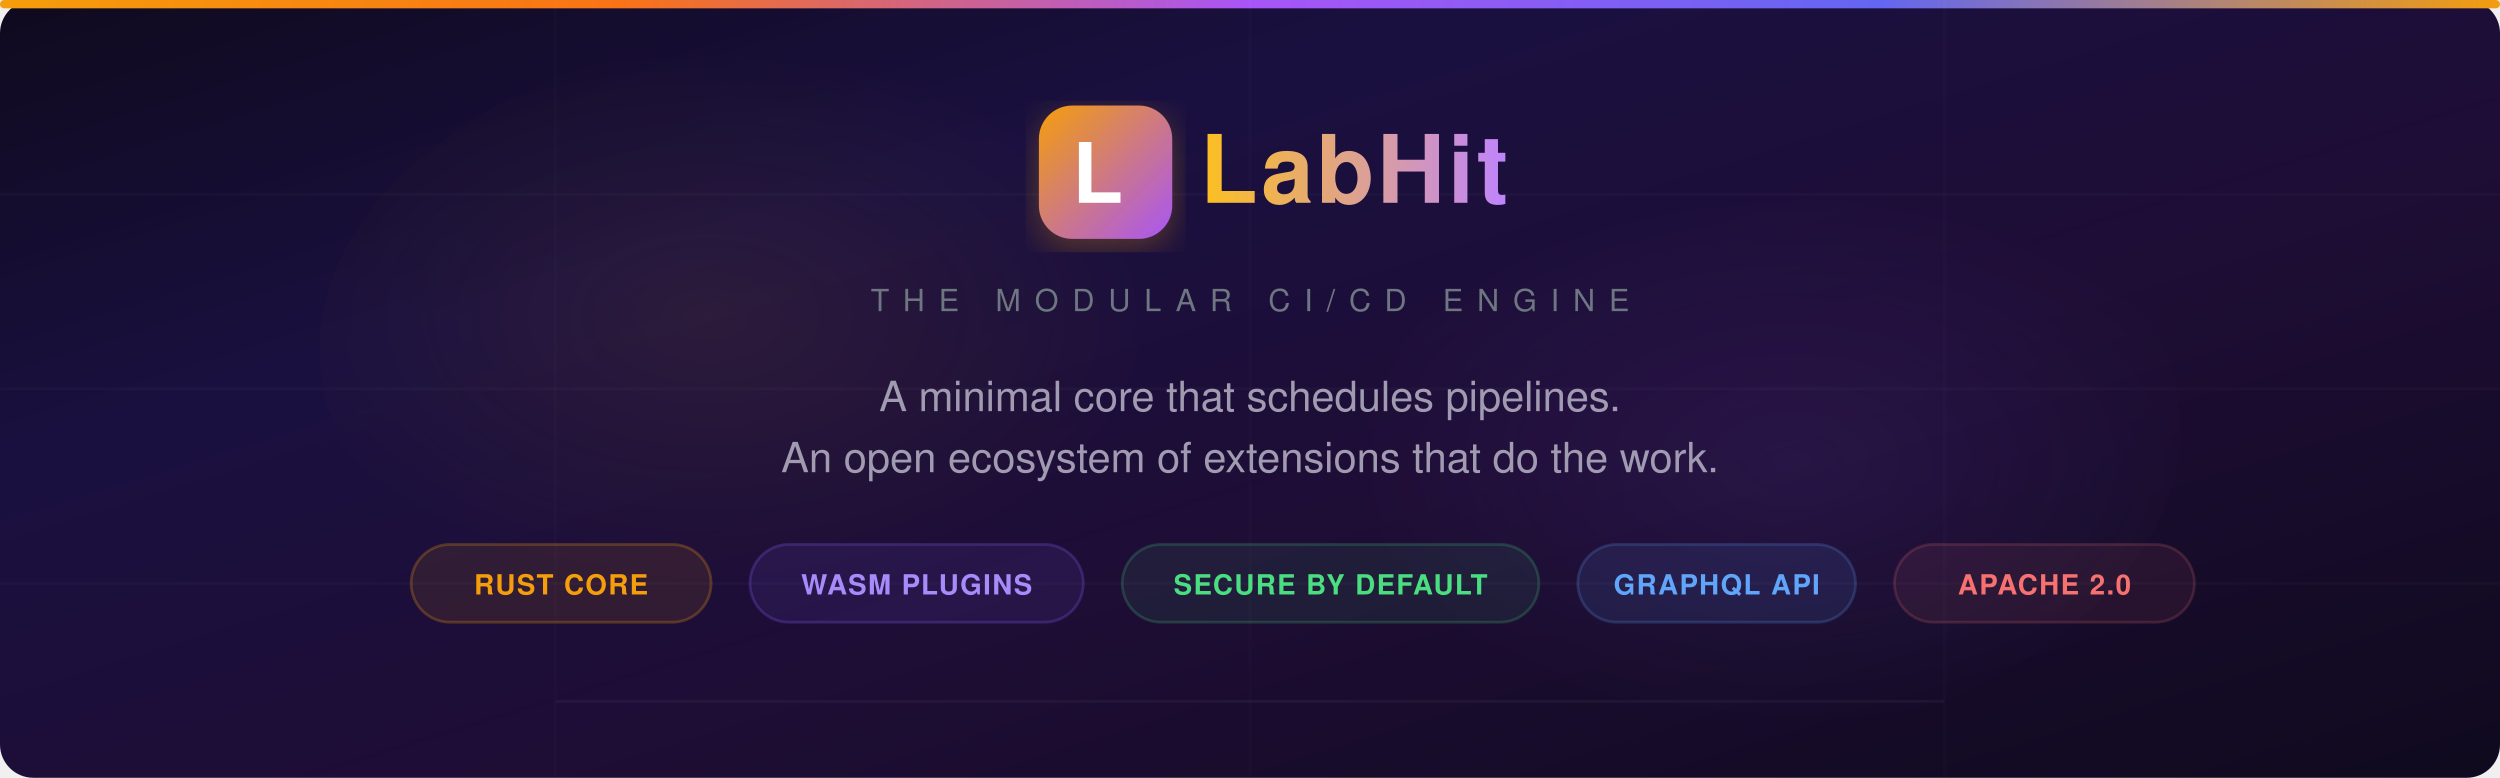
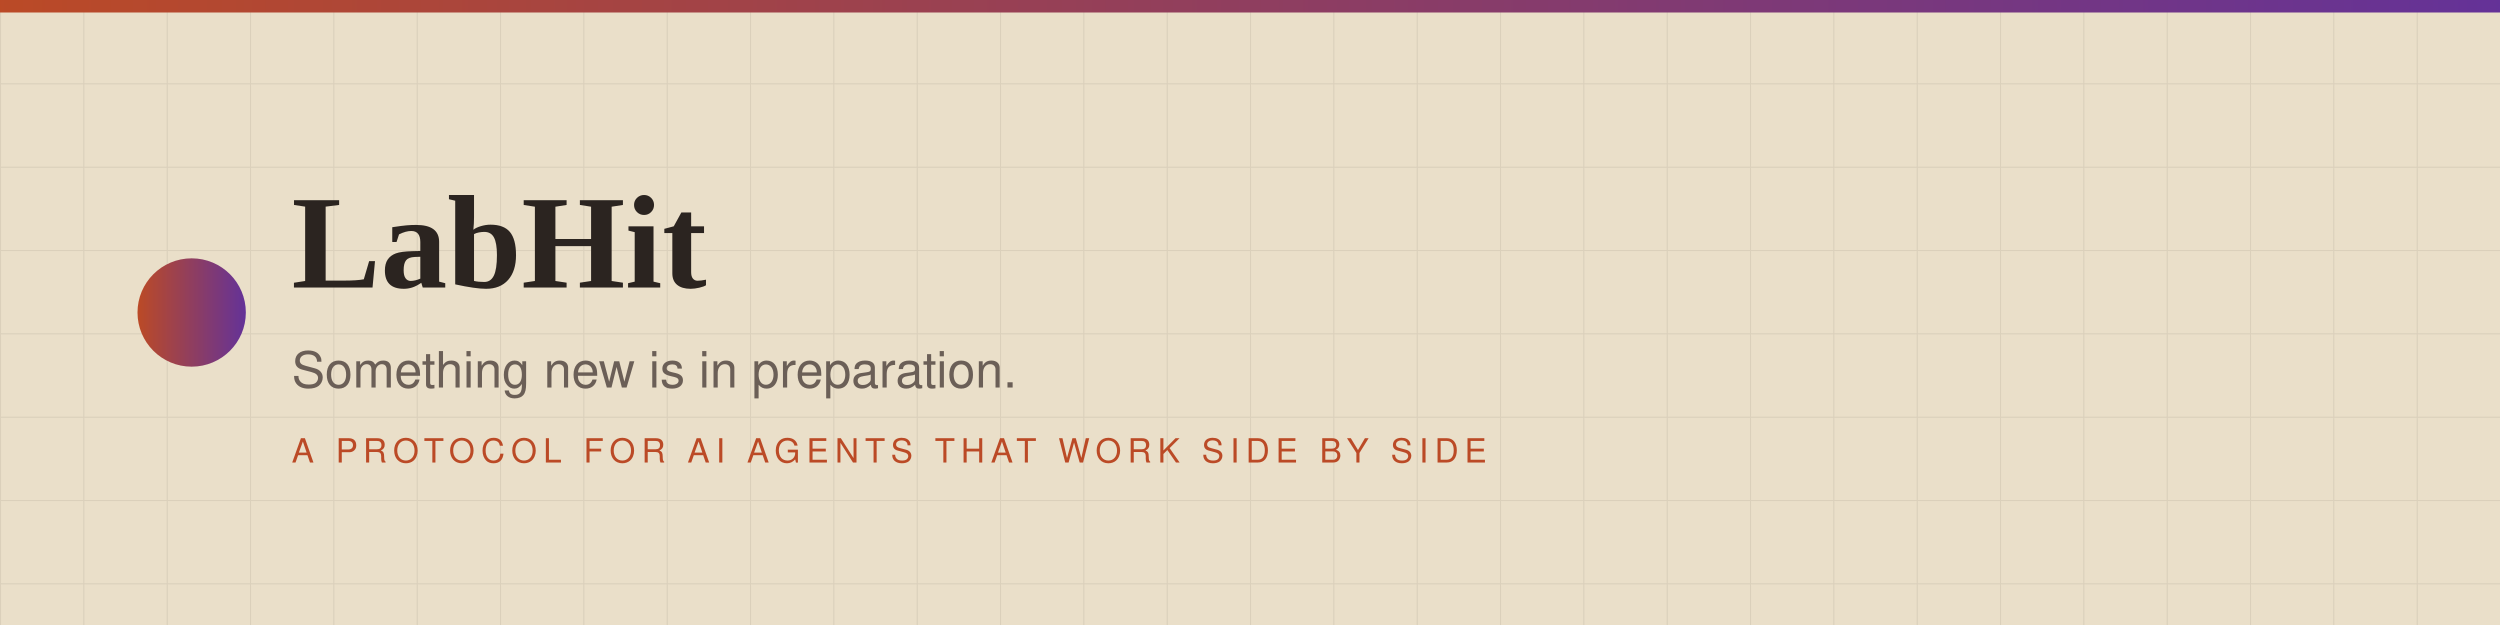
- <svg xmlns="http://www.w3.org/2000/svg" viewBox="0 0 900 280" width="900" height="280">
+ <svg xmlns="http://www.w3.org/2000/svg" width="1200" height="300" viewBox="0 0 1200 300" role="img" aria-labelledby="t d">
  <defs>
-     <linearGradient id="bg" x1="0%" y1="0%" x2="100%" y2="100%">
-       <stop offset="0%" stop-color="#0f0a1e" />
-       <stop offset="30%" stop-color="#1a1040" />
-       <stop offset="60%" stop-color="#1e0d35" />
-       <stop offset="100%" stop-color="#0f0a1e" />
+     <linearGradient id="g" x1="0" y1="0" x2="1" y2="0">
+       <stop offset="0" stop-color="#BB4A26" />
+       <stop offset="1" stop-color="#643298" />
    </linearGradient>
-     <linearGradient id="accent" x1="0%" y1="0%" x2="100%" y2="0%">
-       <stop offset="0%" stop-color="#f59e0b" />
-       <stop offset="25%" stop-color="#f97316" />
-       <stop offset="50%" stop-color="#a855f7" />
-       <stop offset="75%" stop-color="#6366f1" />
-       <stop offset="100%" stop-color="#f59e0b" />
-     </linearGradient>
-     <linearGradient id="logoGrad" x1="0%" y1="0%" x2="100%" y2="100%">
-       <stop offset="0%" stop-color="#f59e0b" />
-       <stop offset="100%" stop-color="#a855f7" />
-     </linearGradient>
-     <linearGradient id="textGrad" x1="0%" y1="0%" x2="100%" y2="0%">
-       <stop offset="0%" stop-color="#fbbf24" />
-       <stop offset="100%" stop-color="#c084fc" />
-     </linearGradient>
-     <radialGradient id="glow1" cx="35%" cy="45%" r="40%">
-       <stop offset="0%" stop-color="rgba(245,158,11,0.08)" />
-       <stop offset="100%" stop-color="rgba(245,158,11,0)" />
-     </radialGradient>
-     <radialGradient id="glow2" cx="65%" cy="55%" r="40%">
-       <stop offset="0%" stop-color="rgba(139,92,246,0.10)" />
-       <stop offset="100%" stop-color="rgba(139,92,246,0)" />
-     </radialGradient>
-     <filter id="shadow" x="-10%" y="-10%" width="120%" height="120%">
-       <feDropShadow dx="0" dy="3" stdDeviation="6" flood-color="#f59e0b" flood-opacity="0.3" />
-     </filter>
-     <filter id="softglow">
-       <feGaussianBlur in="SourceGraphic" stdDeviation="1" />
-     </filter>
+     <pattern id="grid" width="40" height="40" patternUnits="userSpaceOnUse">
+       <path d="M40 0H0V40" fill="none" stroke="#2B2420" stroke-opacity="0.08" stroke-width="1" />
+     </pattern>
  </defs>
-   <rect width="900" height="280" fill="url(#bg)" rx="12" />
-   <rect width="900" height="3" fill="url(#accent)" rx="1.5" />
-   <ellipse cx="315" cy="126" rx="200" ry="120" fill="url(#glow1)" />
-   <ellipse cx="585" cy="154" rx="200" ry="120" fill="url(#glow2)" />
-   <line x1="0" y1="70" x2="900" y2="70" stroke="rgba(255,255,255,0.02)" stroke-width="1" />
-   <line x1="0" y1="140" x2="900" y2="140" stroke="rgba(255,255,255,0.02)" stroke-width="1" />
-   <line x1="0" y1="210" x2="900" y2="210" stroke="rgba(255,255,255,0.02)" stroke-width="1" />
-   <line x1="200" y1="0" x2="200" y2="280" stroke="rgba(255,255,255,0.015)" stroke-width="1" />
-   <line x1="450" y1="0" x2="450" y2="280" stroke="rgba(255,255,255,0.015)" stroke-width="1" />
-   <line x1="700" y1="0" x2="700" y2="280" stroke="rgba(255,255,255,0.015)" stroke-width="1" />
-   <rect x="374" y="38" width="48" height="48" rx="12" fill="url(#logoGrad)" filter="url(#shadow)" />
-   <text x="386" y="73" font-family="-apple-system, BlinkMacSystemFont, Segoe UI, Helvetica, Arial, sans-serif" font-size="30" font-weight="800" fill="#ffffff">L</text>
-   <text x="432" y="73" font-family="-apple-system, BlinkMacSystemFont, Segoe UI, Helvetica, Arial, sans-serif" font-size="34" font-weight="800" fill="url(#textGrad)" letter-spacing="1">LabHit</text>
-   <text x="450" y="112" text-anchor="middle" font-family="-apple-system, BlinkMacSystemFont, Segoe UI, Helvetica, Arial, sans-serif" font-size="11" font-weight="500" fill="#6e7681" letter-spacing="5">THE MODULAR CI/CD ENGINE</text>
-   <text x="450" y="148" text-anchor="middle" font-family="-apple-system, BlinkMacSystemFont, Segoe UI, Helvetica, Arial, sans-serif" font-size="15" font-weight="400" fill="#a09bb0">A minimal core that schedules pipelines.</text>
-   <text x="450" y="170" text-anchor="middle" font-family="-apple-system, BlinkMacSystemFont, Segoe UI, Helvetica, Arial, sans-serif" font-size="15" font-weight="400" fill="#a09bb0">An open ecosystem of extensions that do the work.</text>
-   <rect x="148" y="196" width="108" height="28" rx="14" fill="rgba(245,158,11,0.10)" stroke="rgba(245,158,11,0.25)" stroke-width="1" />
-   <text x="202" y="214" text-anchor="middle" font-family="-apple-system, BlinkMacSystemFont, Segoe UI, Helvetica, Arial, sans-serif" font-size="10" font-weight="600" fill="#f59e0b" letter-spacing="0.5">RUST CORE</text>
-   <rect x="270" y="196" width="120" height="28" rx="14" fill="rgba(139,92,246,0.10)" stroke="rgba(139,92,246,0.25)" stroke-width="1" />
-   <text x="330" y="214" text-anchor="middle" font-family="-apple-system, BlinkMacSystemFont, Segoe UI, Helvetica, Arial, sans-serif" font-size="10" font-weight="600" fill="#a78bfa" letter-spacing="0.5">WASM PLUGINS</text>
-   <rect x="404" y="196" width="150" height="28" rx="14" fill="rgba(74,222,128,0.08)" stroke="rgba(74,222,128,0.20)" stroke-width="1" />
-   <text x="479" y="214" text-anchor="middle" font-family="-apple-system, BlinkMacSystemFont, Segoe UI, Helvetica, Arial, sans-serif" font-size="10" font-weight="600" fill="#4ade80" letter-spacing="0.5">SECURE BY DEFAULT</text>
-   <rect x="568" y="196" width="100" height="28" rx="14" fill="rgba(96,165,250,0.10)" stroke="rgba(96,165,250,0.20)" stroke-width="1" />
-   <text x="618" y="214" text-anchor="middle" font-family="-apple-system, BlinkMacSystemFont, Segoe UI, Helvetica, Arial, sans-serif" font-size="10" font-weight="600" fill="#60a5fa" letter-spacing="0.5">GRAPHQL API</text>
-   <rect x="682" y="196" width="108" height="28" rx="14" fill="rgba(248,113,113,0.08)" stroke="rgba(248,113,113,0.18)" stroke-width="1" />
-   <text x="736" y="214" text-anchor="middle" font-family="-apple-system, BlinkMacSystemFont, Segoe UI, Helvetica, Arial, sans-serif" font-size="10" font-weight="600" fill="#f87171" letter-spacing="0.5">APACHE 2.0</text>
-   <rect x="200" y="252" width="500" height="1" rx="0.5" fill="rgba(255,255,255,0.04)" />
+   <rect width="1200" height="300" fill="#EADFC9" />
+   <rect width="1200" height="300" fill="url(#grid)" />
+   <rect x="0" y="0" width="1200" height="6" fill="url(#g)" />
+   <circle cx="92" cy="150" r="26" fill="url(#g)" />
+   <text x="140" y="138" font-family="Georgia, 'Times New Roman', serif" font-size="64" font-weight="600" fill="#2B2420">LabHit</text>
+   <text x="140" y="186" font-family="-apple-system, 'Segoe UI', Helvetica, Arial, sans-serif" font-size="24" fill="#6B5F57">Something new is in preparation.</text>
+   <text x="140" y="222" font-family="-apple-system, 'Segoe UI', Helvetica, Arial, sans-serif" font-size="16" letter-spacing="3" fill="#BB4A26">A PROTOCOL FOR AI AGENTS THAT WORK SIDE BY SIDE</text>
</svg>
